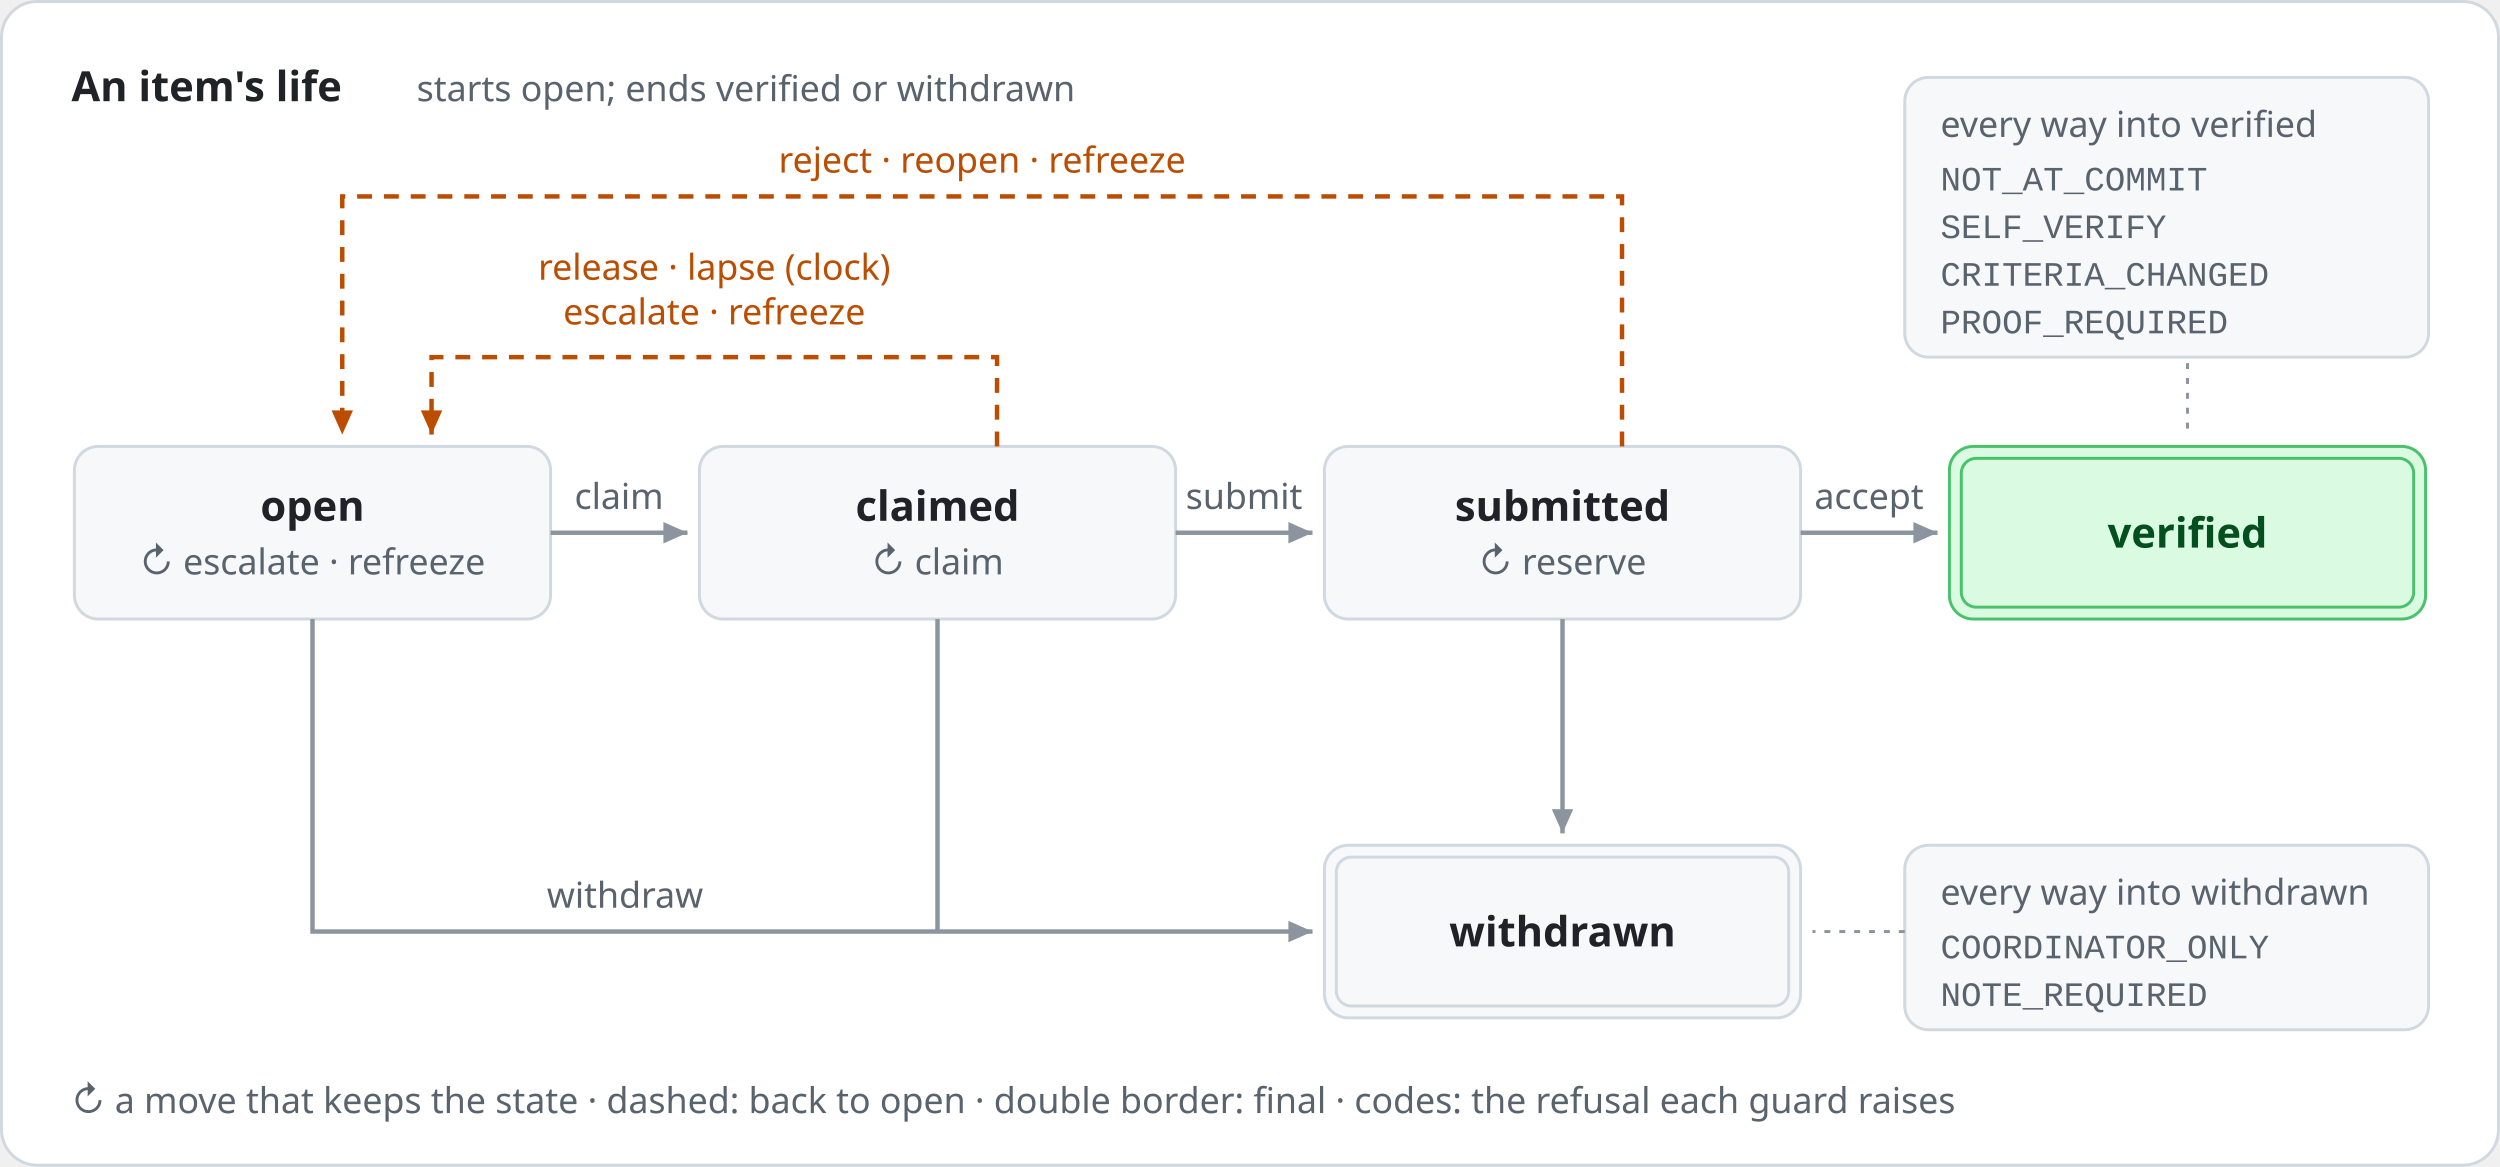
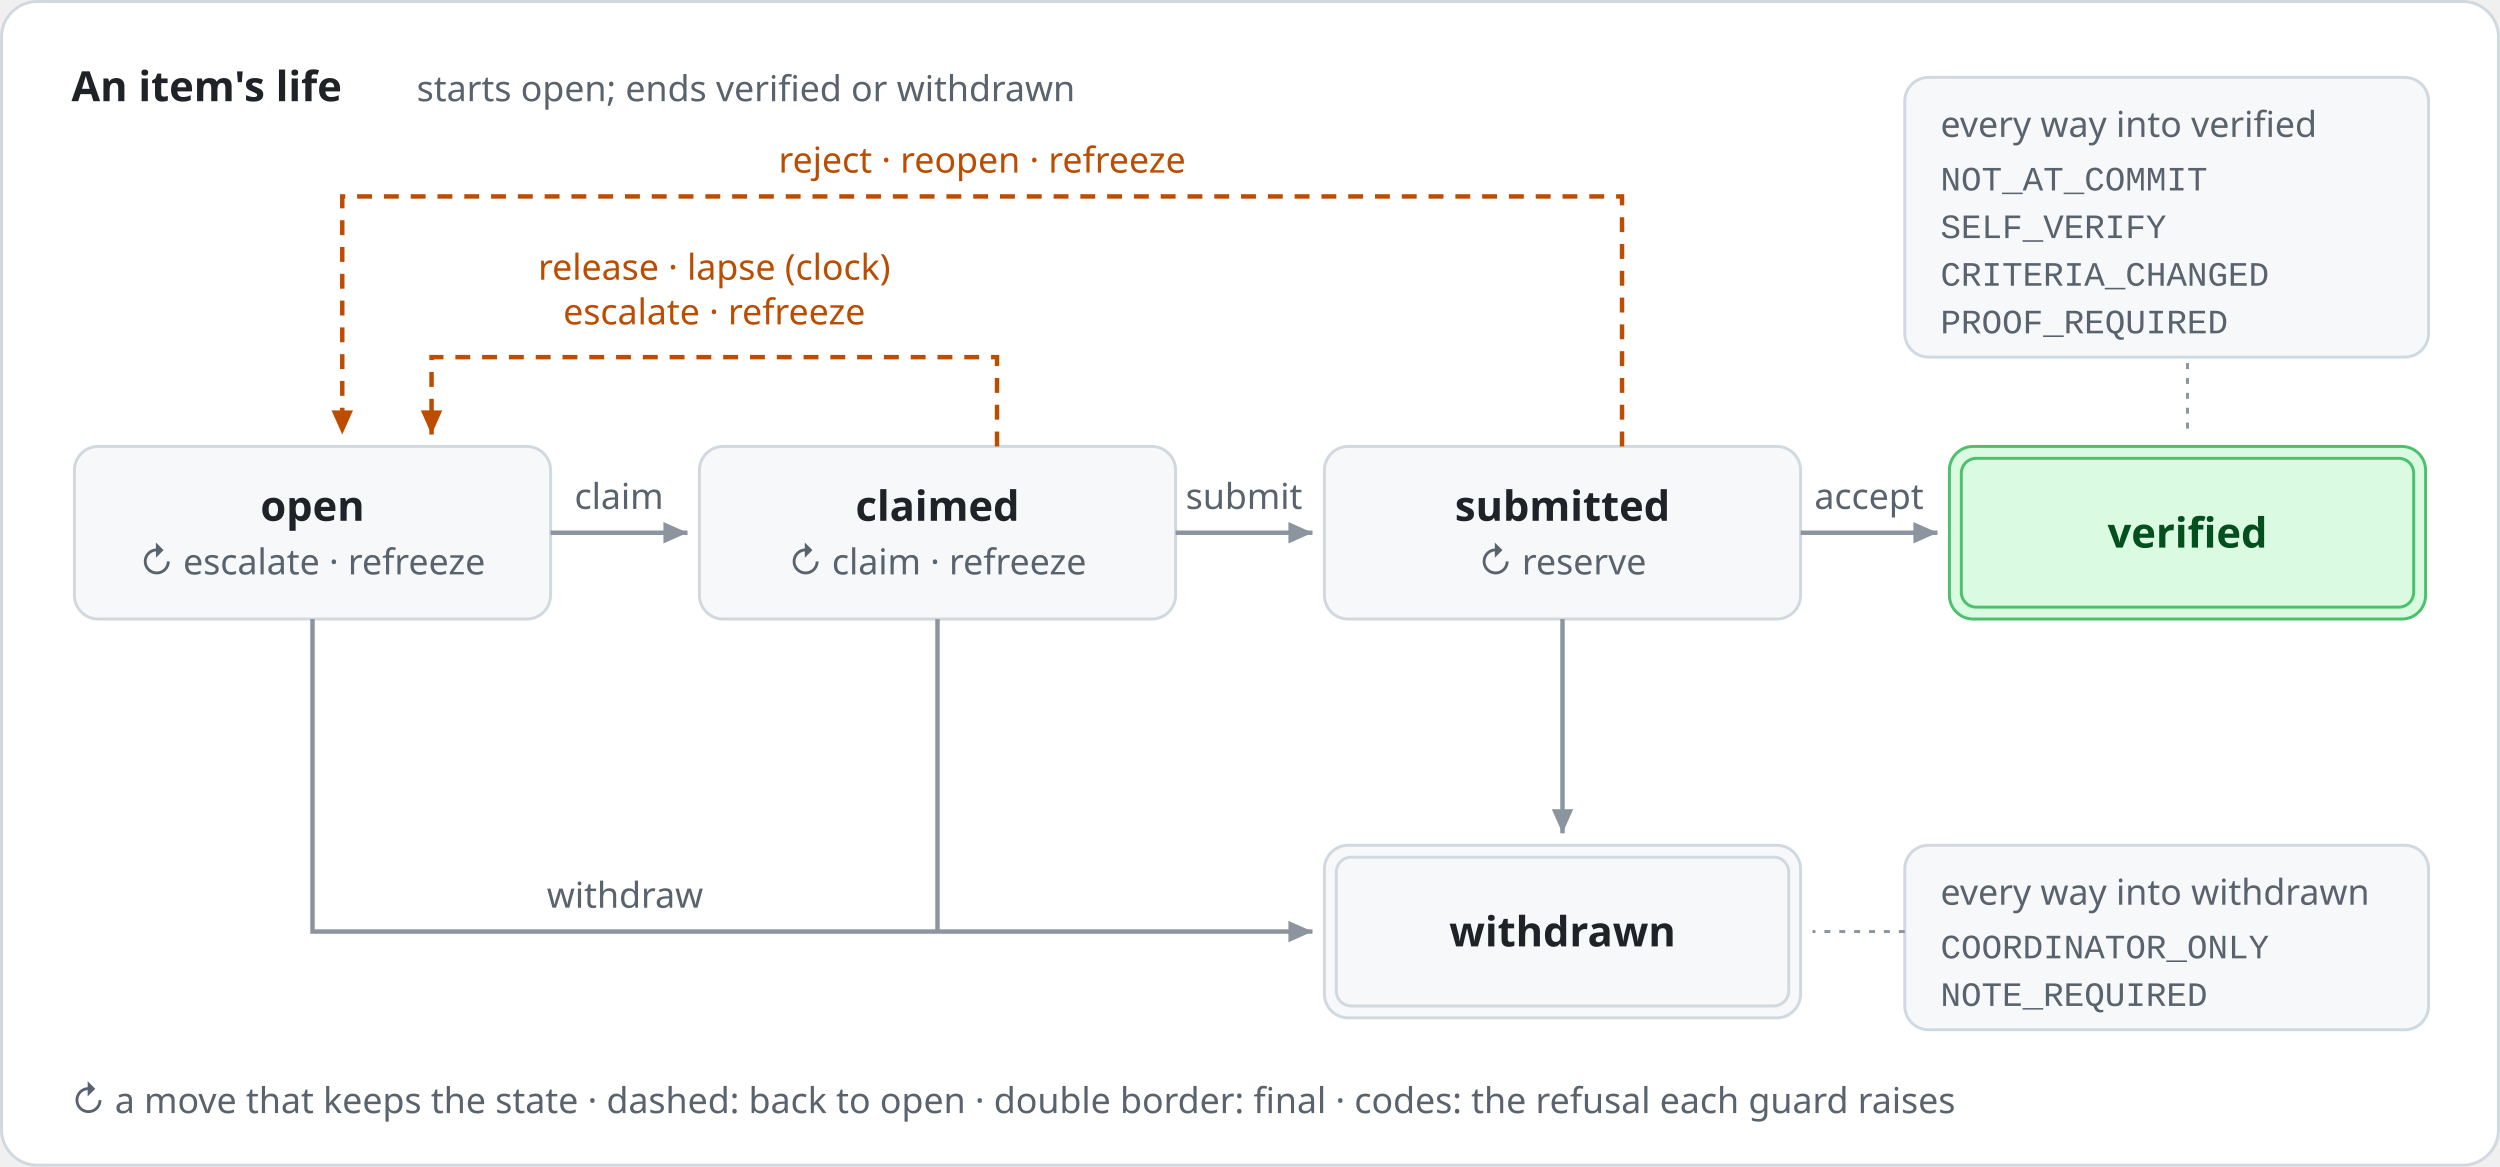
<svg xmlns="http://www.w3.org/2000/svg" viewBox="0 0 840 392" width="840" height="392" role="img" aria-labelledby="title desc">
  <style>
text { font-family: -apple-system, BlinkMacSystemFont, 'Segoe UI', 'Noto Sans', Helvetica, Arial, sans-serif; fill: #1f2328; }
.mono { font-family: ui-monospace, SFMono-Regular, 'SF Mono', Menlo, Consolas, 'Liberation Mono', monospace; }
.card { fill: #ffffff; stroke: #d1d9e0; }
.head { font-size: 14px; font-weight: 600; }
.aside { font-size: 12px; fill: #59636e; }
.t1 { font-size: 14px; font-weight: 600; }
.t2 { font-size: 12px; fill: #59636e; }
.label { font-size: 12px; fill: #59636e; }
.code { font-size: 11.5px; fill: #59636e; }
.edge { fill: none; stroke: #8c959f; stroke-width: 1.5; }
.edge.back { stroke: #bc4c00; stroke-dasharray: 5 4; }
.edge.leader { stroke-width: 1; stroke-dasharray: 2 3; }
.tip { fill: #8c959f; }
.tip.back { fill: #bc4c00; }
.label.back { fill: #bc4c00; }
.frame { fill: none; stroke: #d1d9e0; stroke-dasharray: 4 4; }
.plain rect { fill: #f6f8fa; stroke: #d1d9e0; }
.person rect { fill: #ddf4ff; stroke: #54aeff; }
.person .t1 { fill: #0a3069; } .person .t2 { fill: #0550ae; }
.agent rect { fill: #fbefff; stroke: #c297ff; }
.agent .t1 { fill: #3e1f79; } .agent .t2 { fill: #6639ba; }
.check rect { fill: #fff8c5; stroke: #d4a72c; }
.check .t1 { fill: #4d2d00; } .check .t2 { fill: #7d4e00; }
.done rect { fill: #dafbe1; stroke: #4ac26b; }
.done .t1 { fill: #044f1e; } .done .t2 { fill: #116329; }
@media (prefers-color-scheme: dark) {
  text { fill: #f0f6fc; }
  .card { fill: #0d1117; stroke: #3d444d; }
  .aside, .t2, .label, .code { fill: #9198a1; }
  .edge { stroke: #6e7681; }
  .edge.back { stroke: #f0883e; }
  .tip { fill: #6e7681; }
  .tip.back, .label.back { fill: #f0883e; }
  .frame { stroke: #3d444d; }
  .plain rect { fill: #151b23; stroke: #3d444d; }
  .person rect { fill: #0c2d6b; stroke: #1f6feb; }
  .person .t1 { fill: #cae8ff; } .person .t2 { fill: #a5d6ff; }
  .agent rect { fill: #271052; stroke: #8957e5; }
  .agent .t1 { fill: #ecdeff; } .agent .t2 { fill: #d2a8ff; }
  .check rect { fill: #272115; stroke: #9e6a03; }
  .check .t1 { fill: #f8e3a1; } .check .t2 { fill: #e3b341; }
  .done rect { fill: #04260f; stroke: #238636; }
  .done .t1 { fill: #aff5b4; } .done .t2 { fill: #7ee787; }
}
</style>
  <defs>
    <marker id="tip" viewBox="0 0 10 10" refX="9" refY="5" markerWidth="9" markerHeight="9" markerUnits="userSpaceOnUse" orient="auto">
      <path class="tip" d="M0 1 L9 5 L0 9 z" />
    </marker>
    <marker id="tip-back" viewBox="0 0 10 10" refX="9" refY="5" markerWidth="9" markerHeight="9" markerUnits="userSpaceOnUse" orient="auto">
      <path class="tip back" d="M0 1 L9 5 L0 9 z" />
    </marker>
  </defs>
  <rect class="card" x="0.5" y="0.5" width="839" height="391" rx="12" />
  <text class="head" x="24" y="34">An item's life</text>
  <text class="aside" x="140" y="34">starts open; ends verified or withdrawn</text>
  <g class="plain">
    <rect x="25" y="150" width="160" height="58" rx="8" />
    <text class="t1" x="105" y="175" text-anchor="middle">open</text>
    <text class="t2" x="105" y="193" text-anchor="middle">↻ escalate · refreeze</text>
  </g>
  <g class="plain">
    <rect x="235" y="150" width="160" height="58" rx="8" />
    <text class="t1" x="315" y="175" text-anchor="middle">claimed</text>
-     <text class="t2" x="315" y="193" text-anchor="middle">↻ claim</text>
+     <text class="t2" x="315" y="193" text-anchor="middle">↻ claim · refreeze</text>
  </g>
  <g class="plain">
    <rect x="445" y="150" width="160" height="58" rx="8" />
    <text class="t1" x="525" y="175" text-anchor="middle">submitted</text>
    <text class="t2" x="525" y="193" text-anchor="middle">↻ reserve</text>
  </g>
  <g class="done" data-final="verified">
    <rect x="655" y="150" width="160" height="58" rx="8" />
    <rect x="659" y="154" width="152" height="50" rx="5" fill="none" />
    <text class="t1" x="735" y="184" text-anchor="middle">verified</text>
  </g>
  <g class="plain" data-final="withdrawn">
    <rect x="445" y="284" width="160" height="58" rx="8" />
    <rect x="449" y="288" width="152" height="50" rx="5" fill="none" />
    <text class="t1" x="525" y="318" text-anchor="middle">withdrawn</text>
  </g>
  <path class="edge" d="M 185 179 L 231 179" marker-end="url(#tip)" />
  <text class="label" x="208" y="171" text-anchor="middle">claim</text>
  <path class="edge back" d="M 335 150 L 335 120 L 145 120 L 145 146" marker-end="url(#tip-back)" />
  <text class="label back" x="240" y="94" text-anchor="middle">release · lapse (clock)</text>
  <text class="label back" x="240" y="109" text-anchor="middle">escalate · refreeze</text>
  <path class="edge" d="M 395 179 L 441 179" marker-end="url(#tip)" />
  <text class="label" x="418" y="171" text-anchor="middle">submit</text>
  <path class="edge" d="M 605 179 L 651 179" marker-end="url(#tip)" />
  <text class="label" x="628" y="171" text-anchor="middle">accept</text>
  <path class="edge back" d="M 545 150 L 545 66 L 115 66 L 115 146" marker-end="url(#tip-back)" />
  <text class="label back" x="330" y="58" text-anchor="middle">reject · reopen · refreeze</text>
  <path class="edge" d="M 105 208 L 105 313 L 441 313" marker-end="url(#tip)" />
  <text class="label" x="210" y="305" text-anchor="middle">withdraw</text>
  <path class="edge" d="M 315 208 L 315 313" />
  <path class="edge" d="M 525 208 L 525 280" marker-end="url(#tip)" />
  <g class="plain">
    <rect x="640" y="26" width="176" height="94" rx="8" />
  </g>
  <text class="label" x="652" y="46">every way into verified</text>
  <text class="code mono" x="652" y="64">NOT_AT_COMMIT</text>
  <text class="code mono" x="652" y="80">SELF_VERIFY</text>
  <text class="code mono" x="652" y="96">CRITERIA_CHANGED</text>
  <text class="code mono" x="652" y="112">PROOF_REQUIRED</text>
  <path class="edge leader" d="M 735 122 L 735 146" />
  <g class="plain">
    <rect x="640" y="284" width="176" height="62" rx="8" />
  </g>
  <text class="label" x="652" y="304">every way into withdrawn</text>
  <text class="code mono" x="652" y="322">COORDINATOR_ONLY</text>
  <text class="code mono" x="652" y="338">NOTE_REQUIRED</text>
  <path class="edge leader" d="M 640 313 L 609 313" />
  <text class="aside" x="24" y="374">↻ a move that keeps the state · dashed: back to open · double border: final · codes: the refusal each guard raises</text>
</svg>
